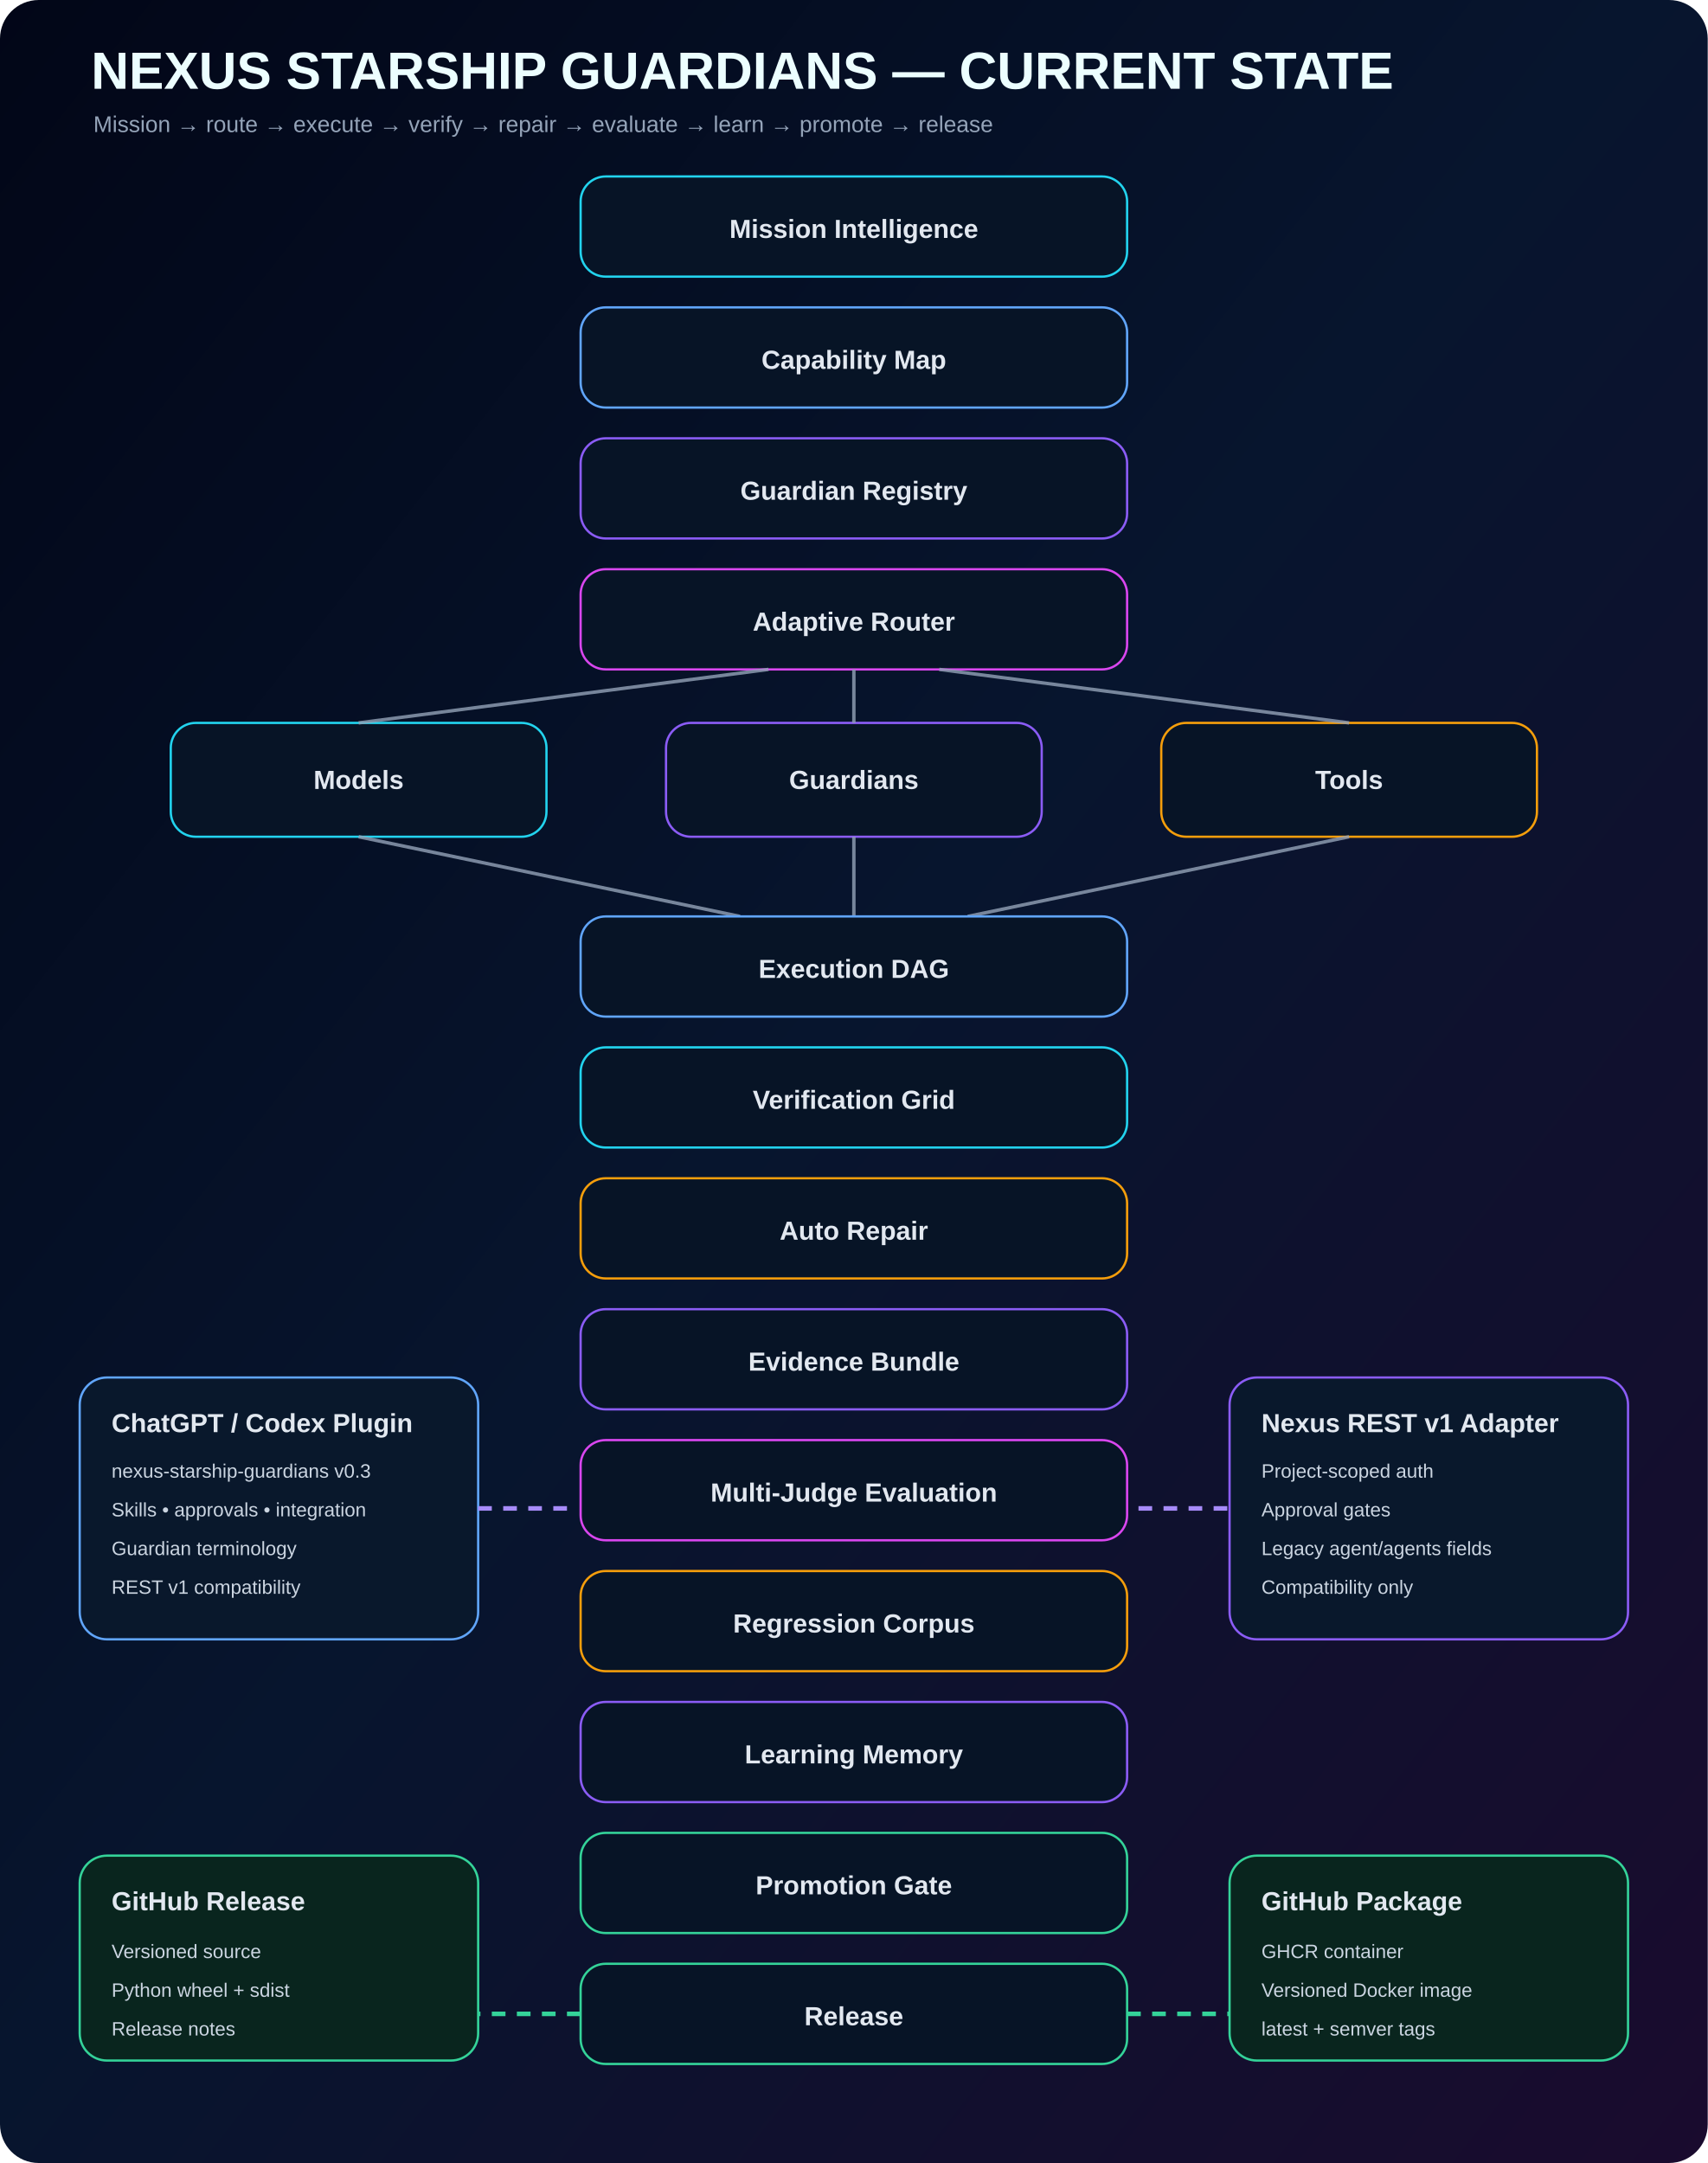
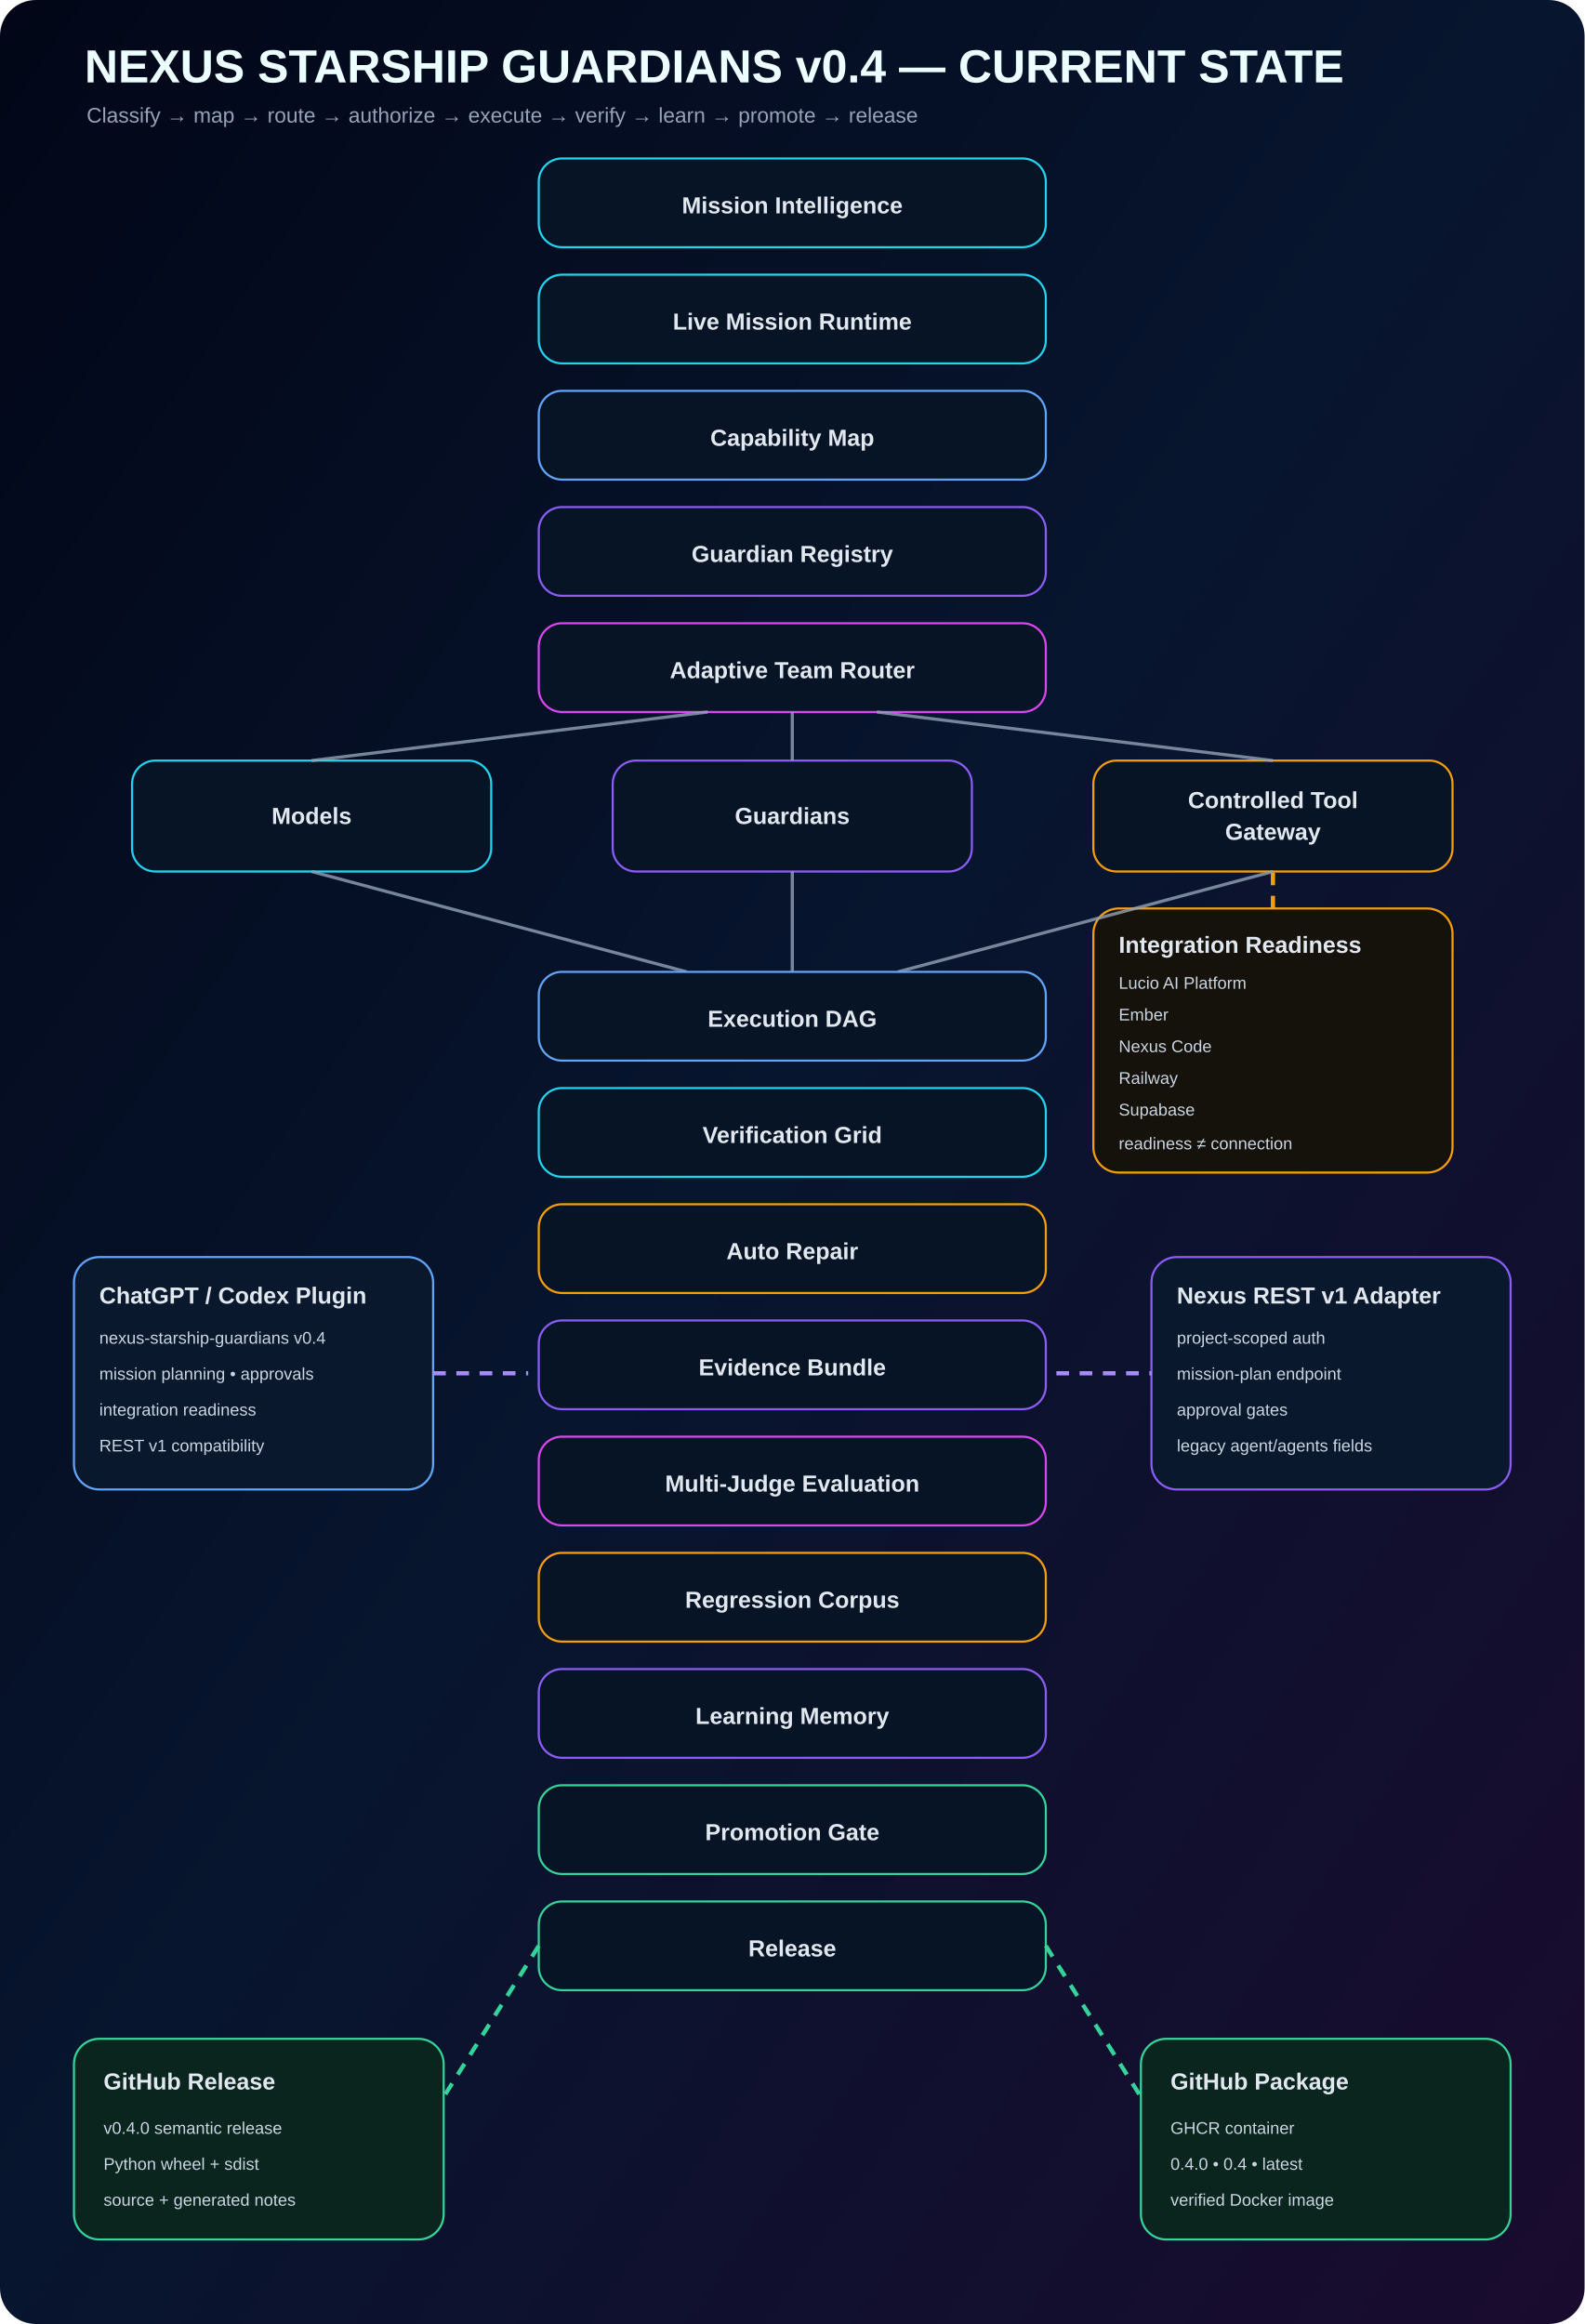
- <svg xmlns="http://www.w3.org/2000/svg" width="1500" height="1900" viewBox="0 0 1500 1900" role="img" aria-labelledby="title desc">
+ <svg xmlns="http://www.w3.org/2000/svg" width="1500" height="2200" viewBox="0 0 1500 2200" role="img" aria-labelledby="title desc">
  <defs>
    <linearGradient id="bg" x1="0" y1="0" x2="1" y2="1">
      <stop stop-color="#020617" />
      <stop offset=".48" stop-color="#07152e" />
      <stop offset="1" stop-color="#1a0b2e" />
    </linearGradient>
    <linearGradient id="flow" x1="0" y1="0" x2="0" y2="1">
      <stop stop-color="#22d3ee" />
      <stop offset=".45" stop-color="#8b5cf6" />
      <stop offset=".75" stop-color="#f59e0b" />
      <stop offset="1" stop-color="#34d399" />
    </linearGradient>
    <filter id="glow">
      <feGaussianBlur stdDeviation="5" result="b" />
      <feMerge>
        <feMergeNode in="b" />
        <feMergeNode in="SourceGraphic" />
      </feMerge>
    </filter>
    <style>
-       .title{font:800 46px Arial,Helvetica,sans-serif;fill:#ecfeff}.sub{font:20px Arial,Helvetica,sans-serif;fill:#94a3b8}.label{font:700 23px Arial,Helvetica,sans-serif;fill:#e2e8f0}.small{font:17px Arial,Helvetica,sans-serif;fill:#cbd5e1}.box{fill:#071426;stroke-width:2}.cyan{stroke:#22d3ee}.blue{stroke:#60a5fa}.violet{stroke:#8b5cf6}.pink{stroke:#d946ef}.amber{stroke:#f59e0b}.green{stroke:#34d399}
+       .title{font:800 44px Arial,Helvetica,sans-serif;fill:#ecfeff}.sub{font:20px Arial,Helvetica,sans-serif;fill:#94a3b8}.label{font:700 22px Arial,Helvetica,sans-serif;fill:#e2e8f0}.small{font:16px Arial,Helvetica,sans-serif;fill:#cbd5e1}.box{fill:#071426;stroke-width:2}.cyan{stroke:#22d3ee}.blue{stroke:#60a5fa}.violet{stroke:#8b5cf6}.pink{stroke:#d946ef}.amber{stroke:#f59e0b}.green{stroke:#34d399}
    </style>
  </defs>
-   <rect width="1500" height="1900" rx="34" fill="url(#bg)" />
-   <text x="80" y="78" class="title">NEXUS STARSHIP GUARDIANS — CURRENT STATE</text>
-   <text x="82" y="116" class="sub">Mission → route → execute → verify → repair → evaluate → learn → promote → release</text>
-   <path d="M750 180 V1510" stroke="url(#flow)" stroke-width="8" stroke-dasharray="20 18" opacity=".6" filter="url(#glow)">
+   <rect width="1500" height="2200" rx="34" fill="url(#bg)" />
+   <text x="80" y="78" class="title">NEXUS STARSHIP GUARDIANS v0.4 — CURRENT STATE</text>
+   <text x="82" y="116" class="sub">Classify → map → route → authorize → execute → verify → learn → promote → release</text>
+   <path d="M750 165 V1870" stroke="url(#flow)" stroke-width="8" stroke-dasharray="20 18" opacity=".58" filter="url(#glow)">
    <animate attributeName="stroke-dashoffset" values="0;-76" dur="2.6s" repeatCount="indefinite" />
  </path>
  <g text-anchor="middle">
-     <g transform="translate(510 155)">
-       <rect class="box cyan" width="480" height="88" rx="22" />
-       <text x="240" y="54" class="label">Mission Intelligence</text>
+     <g transform="translate(510 150)">
+       <rect class="box cyan" width="480" height="84" rx="22" />
+       <text x="240" y="52" class="label">Mission Intelligence</text>
    </g>
-     <g transform="translate(510 270)">
-       <rect class="box blue" width="480" height="88" rx="22" />
-       <text x="240" y="54" class="label">Capability Map</text>
+     <g transform="translate(510 260)">
+       <rect class="box cyan" width="480" height="84" rx="22" />
+       <text x="240" y="52" class="label">Live Mission Runtime</text>
    </g>
-     <g transform="translate(510 385)">
-       <rect class="box violet" width="480" height="88" rx="22" />
-       <text x="240" y="54" class="label">Guardian Registry</text>
+     <g transform="translate(510 370)">
+       <rect class="box blue" width="480" height="84" rx="22" />
+       <text x="240" y="52" class="label">Capability Map</text>
    </g>
-     <g transform="translate(510 500)">
-       <rect class="box pink" width="480" height="88" rx="22" />
-       <text x="240" y="54" class="label">Adaptive Router</text>
+     <g transform="translate(510 480)">
+       <rect class="box violet" width="480" height="84" rx="22" />
+       <text x="240" y="52" class="label">Guardian Registry</text>
+     </g>
+     <g transform="translate(510 590)">
+       <rect class="box pink" width="480" height="84" rx="22" />
+       <text x="240" y="52" class="label">Adaptive Team Router</text>
    </g>
  </g>
  <g text-anchor="middle">
-     <g transform="translate(150 635)">
-       <rect class="box cyan" width="330" height="100" rx="22" />
-       <text x="165" y="58" class="label">Models</text>
+     <g transform="translate(125 720)">
+       <rect class="box cyan" width="340" height="105" rx="22" />
+       <text x="170" y="60" class="label">Models</text>
    </g>
-     <g transform="translate(585 635)">
-       <rect class="box violet" width="330" height="100" rx="22" />
-       <text x="165" y="58" class="label">Guardians</text>
+     <g transform="translate(580 720)">
+       <rect class="box violet" width="340" height="105" rx="22" />
+       <text x="170" y="60" class="label">Guardians</text>
    </g>
-     <g transform="translate(1020 635)">
-       <rect class="box amber" width="330" height="100" rx="22" />
-       <text x="165" y="58" class="label">Tools</text>
+     <g transform="translate(1035 720)">
+       <rect class="box amber" width="340" height="105" rx="22" />
+       <text x="170" y="45" class="label">Controlled Tool</text>
+       <text x="170" y="75" class="label">Gateway</text>
    </g>
  </g>
-   <path d="M675 588 L315 635 M750 588 V635 M825 588 L1185 635" fill="none" stroke="#94a3b8" stroke-width="3" opacity=".8" />
-   <path d="M315 735 L650 805 M750 735 V805 M1185 735 L850 805" fill="none" stroke="#94a3b8" stroke-width="3" opacity=".8" />
+   <path d="M670 674 L295 720 M750 674 V720 M830 674 L1205 720" fill="none" stroke="#94a3b8" stroke-width="3" opacity=".8" />
+   <g transform="translate(1035 860)">
+     <rect width="340" height="250" rx="24" fill="#15110b" stroke="#f59e0b" stroke-width="2" />
+     <text x="24" y="42" class="label">Integration Readiness</text>
+     <text x="24" y="76" class="small">Lucio AI Platform</text>
+     <text x="24" y="106" class="small">Ember</text>
+     <text x="24" y="136" class="small">Nexus Code</text>
+     <text x="24" y="166" class="small">Railway</text>
+     <text x="24" y="196" class="small">Supabase</text>
+     <text x="24" y="228" class="small">readiness ≠ connection</text>
+   </g>
+   <path d="M1205 860 V825" stroke="#f59e0b" stroke-width="4" stroke-dasharray="12 10">
+     <animate attributeName="stroke-dashoffset" values="0;-44" dur="1.8s" repeatCount="indefinite" />
+   </path>
+   <path d="M295 825 L650 920 M750 825 V920 M1205 825 L850 920" fill="none" stroke="#94a3b8" stroke-width="3" opacity=".8" />
  <g text-anchor="middle">
-     <g transform="translate(510 805)">
-       <rect class="box blue" width="480" height="88" rx="22" />
-       <text x="240" y="54" class="label">Execution DAG</text>
+     <g transform="translate(510 920)">
+       <rect class="box blue" width="480" height="84" rx="22" />
+       <text x="240" y="52" class="label">Execution DAG</text>
    </g>
-     <g transform="translate(510 920)">
-       <rect class="box cyan" width="480" height="88" rx="22" />
-       <text x="240" y="54" class="label">Verification Grid</text>
+     <g transform="translate(510 1030)">
+       <rect class="box cyan" width="480" height="84" rx="22" />
+       <text x="240" y="52" class="label">Verification Grid</text>
    </g>
-     <g transform="translate(510 1035)">
-       <rect class="box amber" width="480" height="88" rx="22" />
-       <text x="240" y="54" class="label">Auto Repair</text>
+     <g transform="translate(510 1140)">
+       <rect class="box amber" width="480" height="84" rx="22" />
+       <text x="240" y="52" class="label">Auto Repair</text>
    </g>
-     <g transform="translate(510 1150)">
-       <rect class="box violet" width="480" height="88" rx="22" />
-       <text x="240" y="54" class="label">Evidence Bundle</text>
+     <g transform="translate(510 1250)">
+       <rect class="box violet" width="480" height="84" rx="22" />
+       <text x="240" y="52" class="label">Evidence Bundle</text>
    </g>
-     <g transform="translate(510 1265)">
-       <rect class="box pink" width="480" height="88" rx="22" />
-       <text x="240" y="54" class="label">Multi-Judge Evaluation</text>
+     <g transform="translate(510 1360)">
+       <rect class="box pink" width="480" height="84" rx="22" />
+       <text x="240" y="52" class="label">Multi-Judge Evaluation</text>
    </g>
-     <g transform="translate(510 1380)">
-       <rect class="box amber" width="480" height="88" rx="22" />
-       <text x="240" y="54" class="label">Regression Corpus</text>
+     <g transform="translate(510 1470)">
+       <rect class="box amber" width="480" height="84" rx="22" />
+       <text x="240" y="52" class="label">Regression Corpus</text>
    </g>
-     <g transform="translate(510 1495)">
-       <rect class="box violet" width="480" height="88" rx="22" />
-       <text x="240" y="54" class="label">Learning Memory</text>
+     <g transform="translate(510 1580)">
+       <rect class="box violet" width="480" height="84" rx="22" />
+       <text x="240" y="52" class="label">Learning Memory</text>
    </g>
-     <g transform="translate(510 1610)">
-       <rect class="box green" width="480" height="88" rx="22" />
-       <text x="240" y="54" class="label">Promotion Gate</text>
+     <g transform="translate(510 1690)">
+       <rect class="box green" width="480" height="84" rx="22" />
+       <text x="240" y="52" class="label">Promotion Gate</text>
    </g>
-     <g transform="translate(510 1725)">
-       <rect class="box green" width="480" height="88" rx="22" />
-       <text x="240" y="54" class="label">Release</text>
+     <g transform="translate(510 1800)">
+       <rect class="box green" width="480" height="84" rx="22" />
+       <text x="240" y="52" class="label">Release</text>
    </g>
  </g>
-   <g transform="translate(70 1210)">
-     <rect width="350" height="230" rx="24" fill="#09182c" stroke="#60a5fa" stroke-width="2" />
-     <text x="28" y="48" class="label">ChatGPT / Codex Plugin</text>
-     <text x="28" y="88" class="small">nexus-starship-guardians v0.3</text>
-     <text x="28" y="122" class="small">Skills • approvals • integration</text>
-     <text x="28" y="156" class="small">Guardian terminology</text>
-     <text x="28" y="190" class="small">REST v1 compatibility</text>
+   <g transform="translate(70 1190)">
+     <rect width="340" height="220" rx="24" fill="#09182c" stroke="#60a5fa" stroke-width="2" />
+     <text x="24" y="44" class="label">ChatGPT / Codex Plugin</text>
+     <text x="24" y="82" class="small">nexus-starship-guardians v0.4</text>
+     <text x="24" y="116" class="small">mission planning • approvals</text>
+     <text x="24" y="150" class="small">integration readiness</text>
+     <text x="24" y="184" class="small">REST v1 compatibility</text>
  </g>
-   <g transform="translate(1080 1210)">
-     <rect width="350" height="230" rx="24" fill="#09182c" stroke="#8b5cf6" stroke-width="2" />
-     <text x="28" y="48" class="label">Nexus REST v1 Adapter</text>
-     <text x="28" y="88" class="small">Project-scoped auth</text>
-     <text x="28" y="122" class="small">Approval gates</text>
-     <text x="28" y="156" class="small">Legacy agent/agents fields</text>
-     <text x="28" y="190" class="small">Compatibility only</text>
+   <g transform="translate(1090 1190)">
+     <rect width="340" height="220" rx="24" fill="#09182c" stroke="#8b5cf6" stroke-width="2" />
+     <text x="24" y="44" class="label">Nexus REST v1 Adapter</text>
+     <text x="24" y="82" class="small">project-scoped auth</text>
+     <text x="24" y="116" class="small">mission-plan endpoint</text>
+     <text x="24" y="150" class="small">approval gates</text>
+     <text x="24" y="184" class="small">legacy agent/agents fields</text>
  </g>
-   <path d="M420 1325 H500 M1000 1325 H1080" stroke="#a78bfa" stroke-width="4" stroke-dasharray="12 10">
+   <path d="M410 1300 H500 M1000 1300 H1090" stroke="#a78bfa" stroke-width="4" stroke-dasharray="12 10">
    <animate attributeName="stroke-dashoffset" values="0;-44" dur="1.8s" repeatCount="indefinite" />
  </path>
-   <g transform="translate(70 1630)">
-     <rect width="350" height="180" rx="24" fill="#09251e" stroke="#34d399" stroke-width="2" />
+   <g transform="translate(70 1930)">
+     <rect width="350" height="190" rx="24" fill="#09251e" stroke="#34d399" stroke-width="2" />
    <text x="28" y="48" class="label">GitHub Release</text>
-     <text x="28" y="90" class="small">Versioned source</text>
+     <text x="28" y="90" class="small">v0.4.0 semantic release</text>
    <text x="28" y="124" class="small">Python wheel + sdist</text>
-     <text x="28" y="158" class="small">Release notes</text>
+     <text x="28" y="158" class="small">source + generated notes</text>
  </g>
-   <g transform="translate(1080 1630)">
-     <rect width="350" height="180" rx="24" fill="#09251e" stroke="#34d399" stroke-width="2" />
+   <g transform="translate(1080 1930)">
+     <rect width="350" height="190" rx="24" fill="#09251e" stroke="#34d399" stroke-width="2" />
    <text x="28" y="48" class="label">GitHub Package</text>
    <text x="28" y="90" class="small">GHCR container</text>
-     <text x="28" y="124" class="small">Versioned Docker image</text>
-     <text x="28" y="158" class="small">latest + semver tags</text>
+     <text x="28" y="124" class="small">0.4.0 • 0.4 • latest</text>
+     <text x="28" y="158" class="small">verified Docker image</text>
  </g>
-   <path d="M510 1769 H420 M990 1769 H1080" stroke="#34d399" stroke-width="4" stroke-dasharray="12 10">
+   <path d="M510 1842 L420 1985 M990 1842 L1080 1985" stroke="#34d399" stroke-width="4" stroke-dasharray="12 10">
    <animate attributeName="stroke-dashoffset" values="0;-44" dur="1.8s" repeatCount="indefinite" />
  </path>
</svg>
